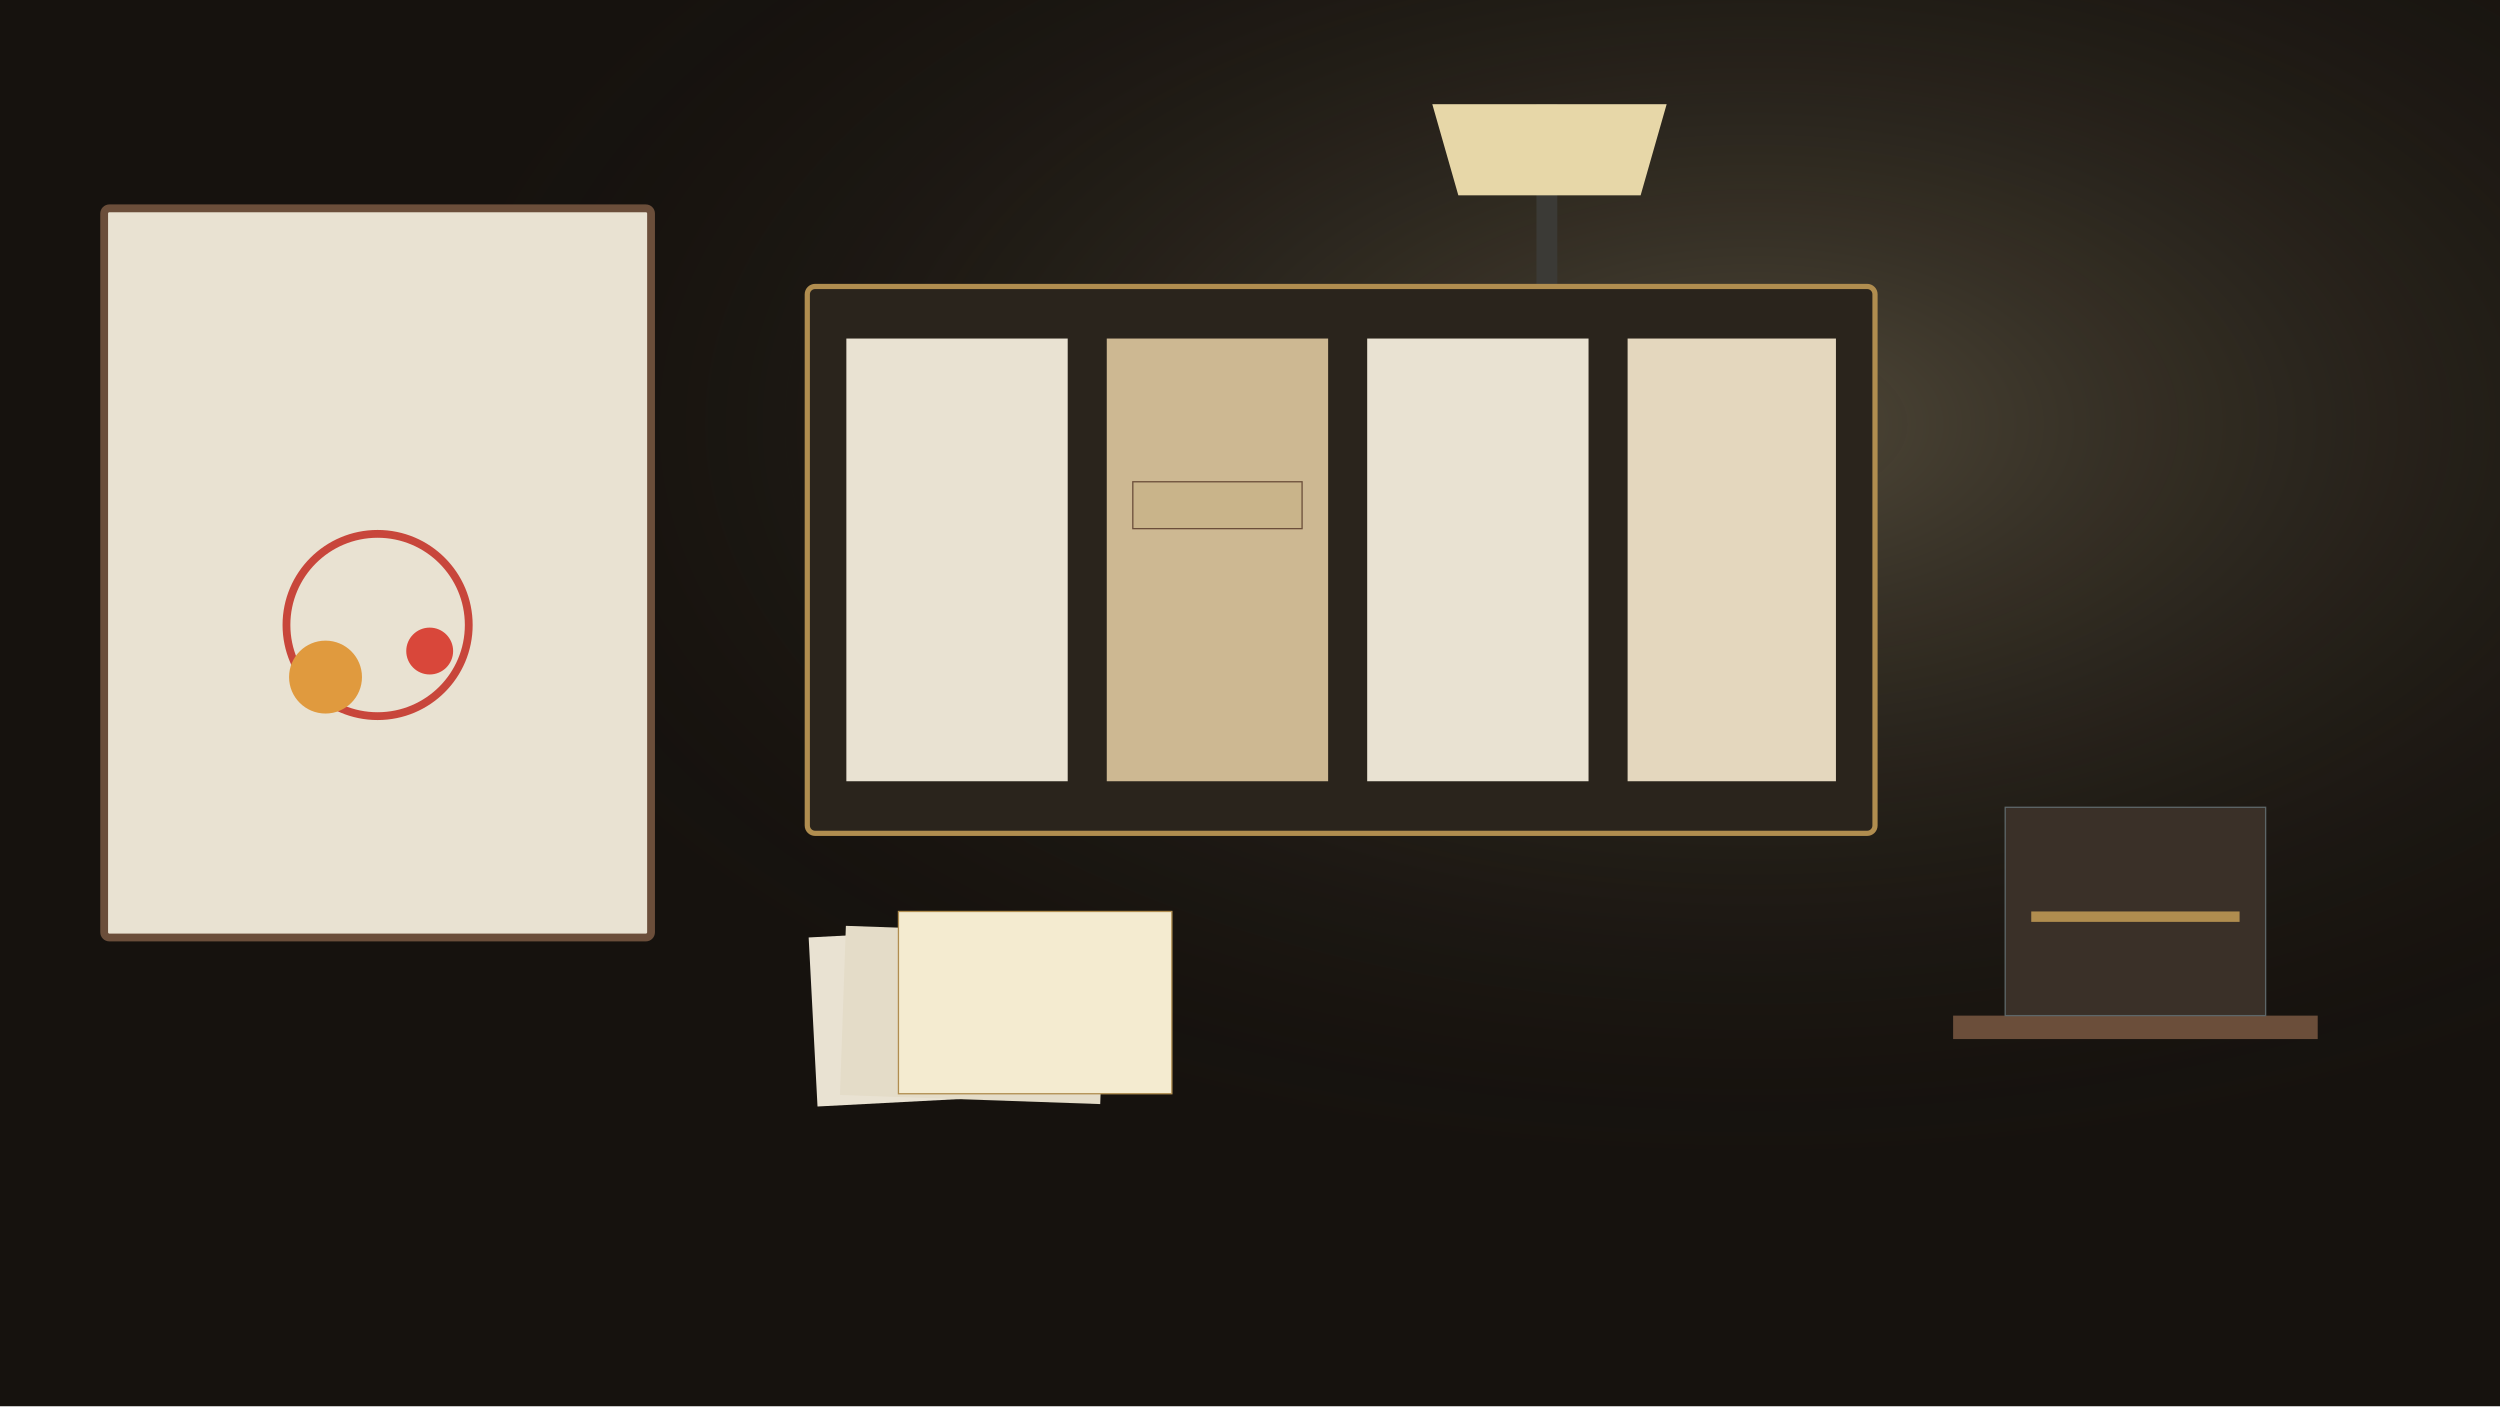
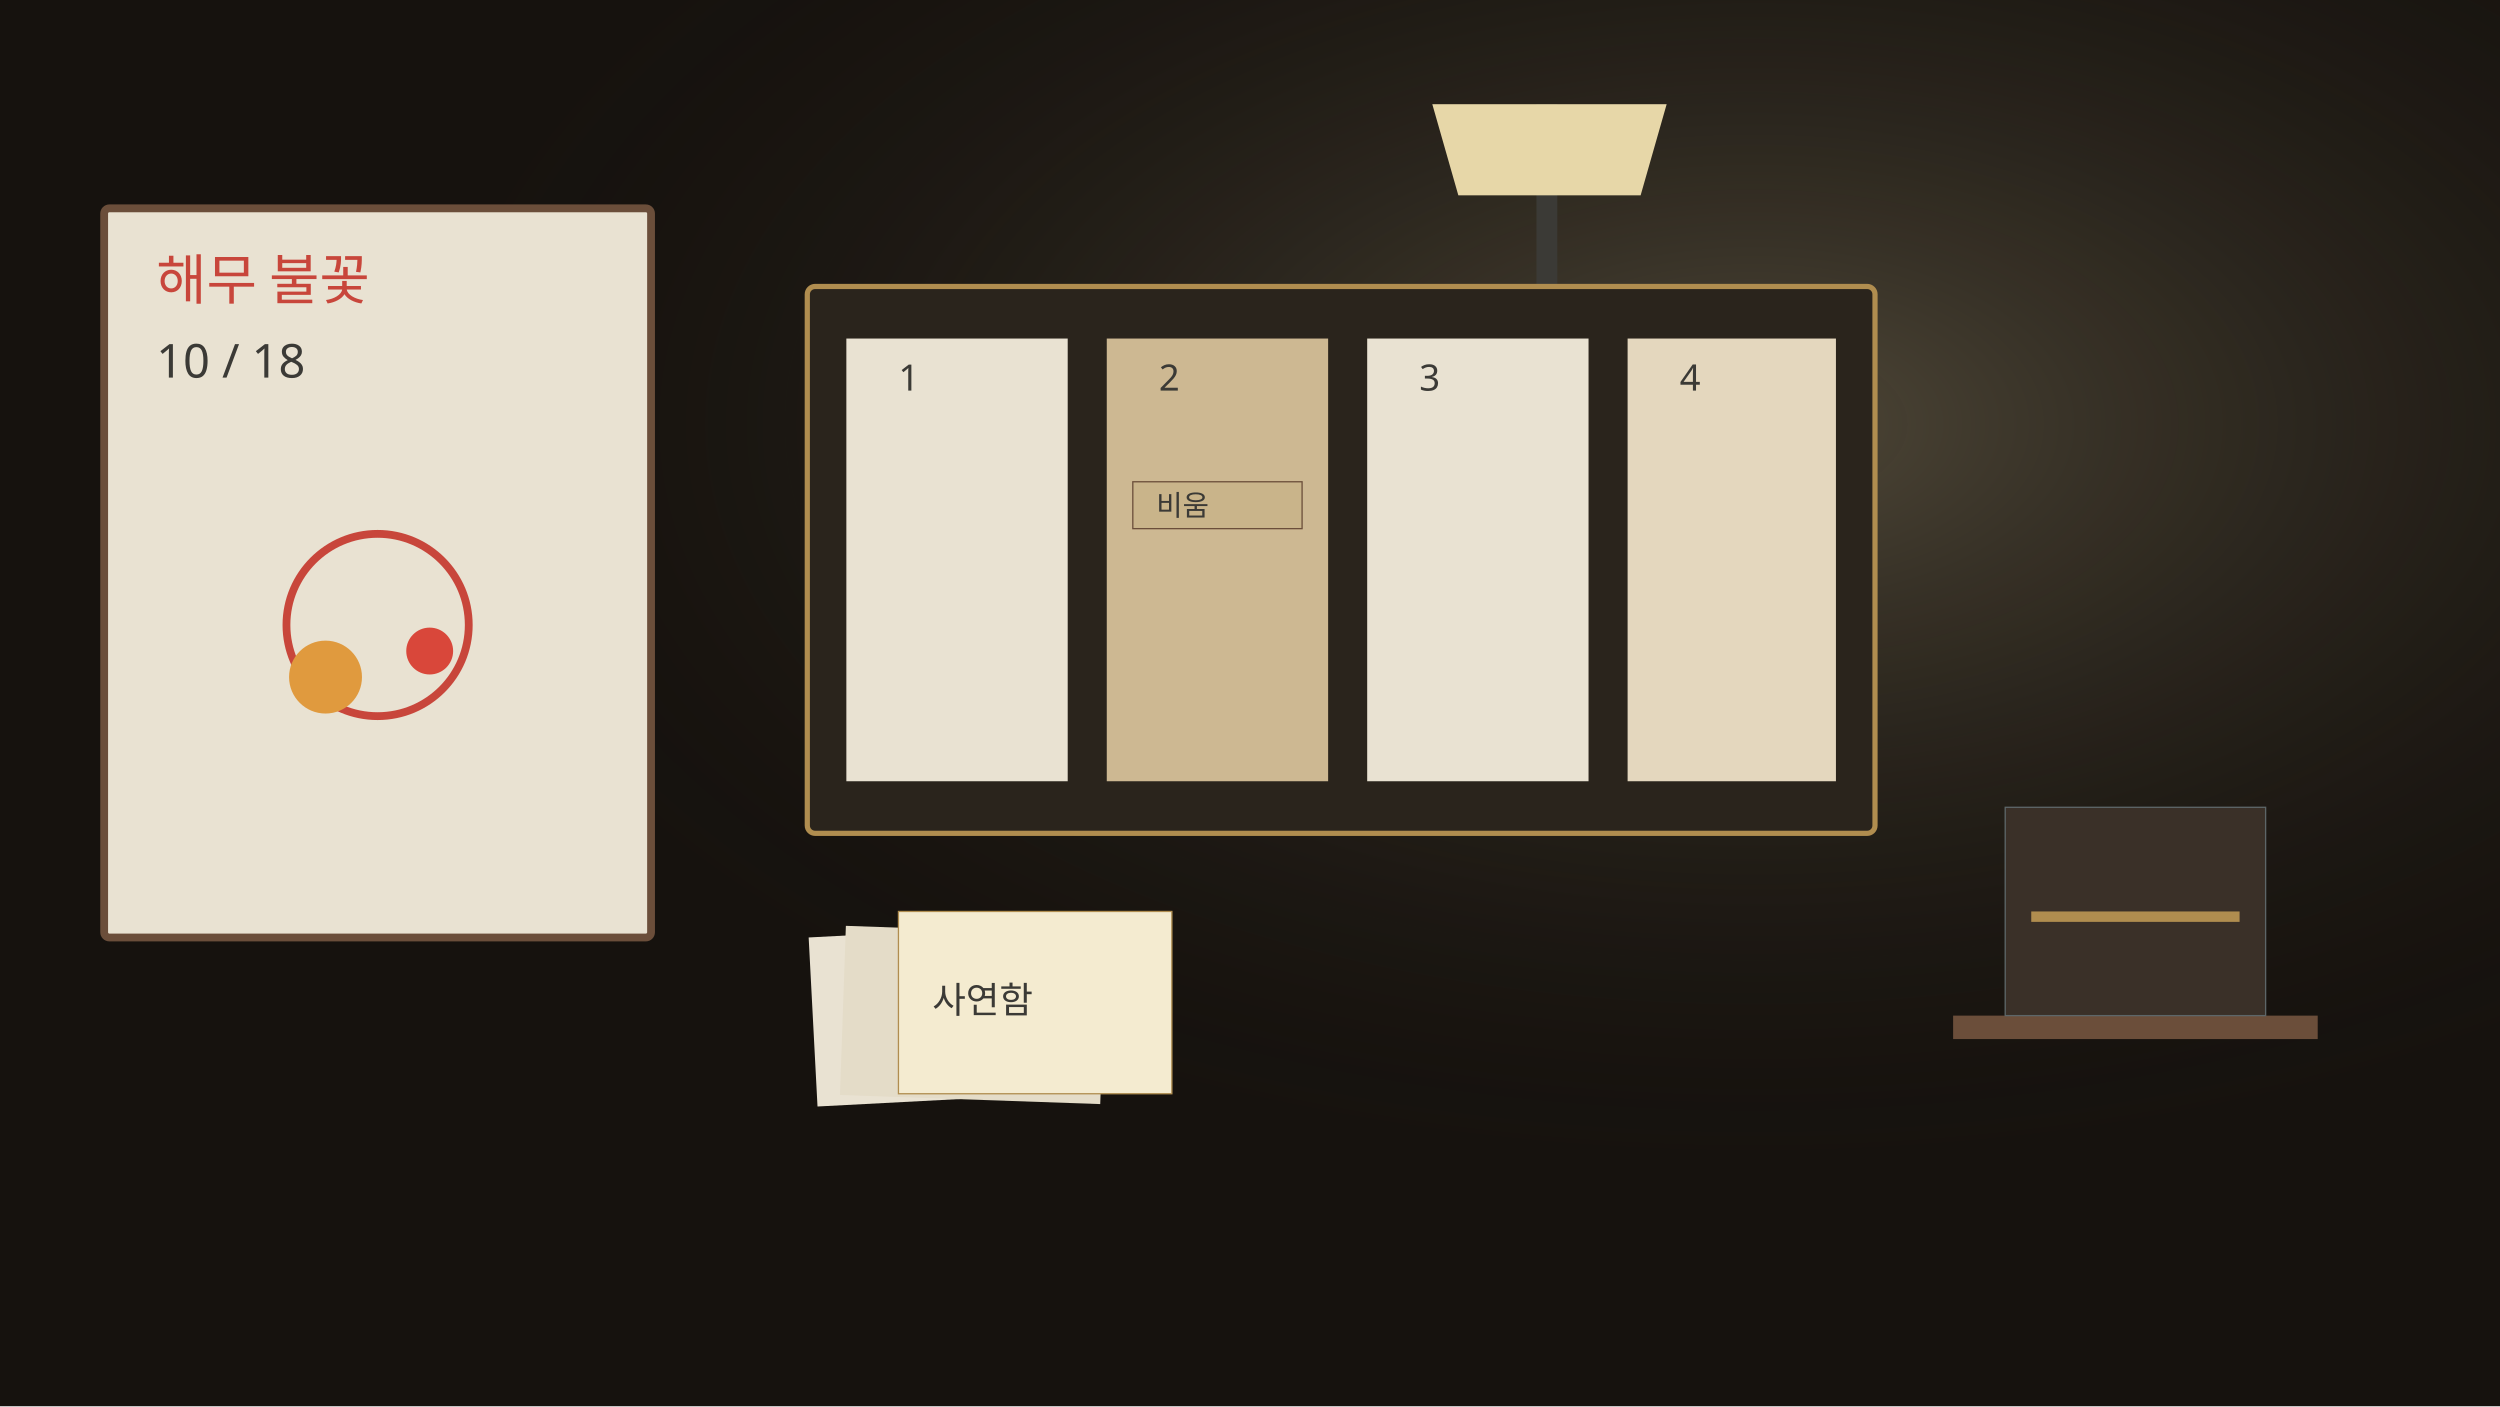
<svg xmlns="http://www.w3.org/2000/svg" width="1920" height="1080" viewBox="0 0 1920 1080">
  <defs>
    <radialGradient id="lamp" cx="70%" cy="30%" r="55%">
      <stop offset="0%" stop-color="#E7D7A8" stop-opacity="0.28" />
      <stop offset="100%" stop-color="#16120e" stop-opacity="0" />
    </radialGradient>
  </defs>
  <rect width="1920" height="1080" fill="#16120e" />
  <rect width="1920" height="1080" fill="url(#lamp)" />
  <rect x="1180" y="80" width="16" height="220" fill="#3B3A36" />
  <path d="M1100 80 h180 l-20 70 h-140 z" fill="#E7D7A8" />
  <rect x="80" y="160" width="420" height="560" rx="4" fill="#E9E2D2" stroke="#6B4E3A" stroke-width="6" />
+   <text x="120" y="230" fill="#C8463B" font-family="sans-serif" font-size="42">해무 불꽃</text>
+   <text x="120" y="290" fill="#3B3A36" font-family="sans-serif" font-size="36">10 / 18</text>
  <circle cx="290" cy="480" r="70" fill="none" stroke="#C8463B" stroke-width="6" />
  <circle cx="250" cy="520" r="28" fill="#E09A3E" />
  <circle cx="330" cy="500" r="18" fill="#D9473A" />
  <g transform="translate(620 220)">
    <rect width="820" height="420" rx="6" fill="#2a241c" stroke="#B08D4F" stroke-width="4" />
    <rect x="30" y="40" width="170" height="340" fill="#E9E2D2" />
    <rect x="230" y="40" width="170" height="340" fill="#CDB892" />
    <rect x="250" y="150" width="130" height="36" fill="#C9B48A" stroke="#6B4E3A" />
+     <text x="268" y="176" fill="#3B3A36" font-family="sans-serif" font-size="22">비움</text>
    <rect x="430" y="40" width="170" height="340" fill="#E9E2D2" />
    <rect x="630" y="40" width="160" height="340" fill="#E4D7BE" />
+     <text x="70" y="80" fill="#3B3A36" font-family="sans-serif" font-size="28">1</text>
+     <text x="270" y="80" fill="#3B3A36" font-family="sans-serif" font-size="28">2</text>
+     <text x="470" y="80" fill="#3B3A36" font-family="sans-serif" font-size="28">3</text>
+     <text x="670" y="80" fill="#3B3A36" font-family="sans-serif" font-size="28">4</text>
  </g>
  <g transform="translate(620 700)">
    <rect x="0" y="20" width="200" height="130" fill="#E9E2D2" transform="rotate(-3)" />
    <rect x="30" y="10" width="200" height="130" fill="#E4DCC8" transform="rotate(2)" />
    <rect x="70" y="0" width="210" height="140" fill="#F4EBD0" stroke="#B08D4F" />
+     <text x="96" y="78" fill="#3B3A36" font-family="sans-serif" font-size="28">사연함</text>
  </g>
  <rect x="1500" y="780" width="280" height="18" fill="#6B4E3A" />
  <rect x="1540" y="620" width="200" height="160" fill="#3a3028" stroke="#5D6668" />
  <rect x="1560" y="700" width="160" height="8" fill="#B08D4F" />
</svg>
